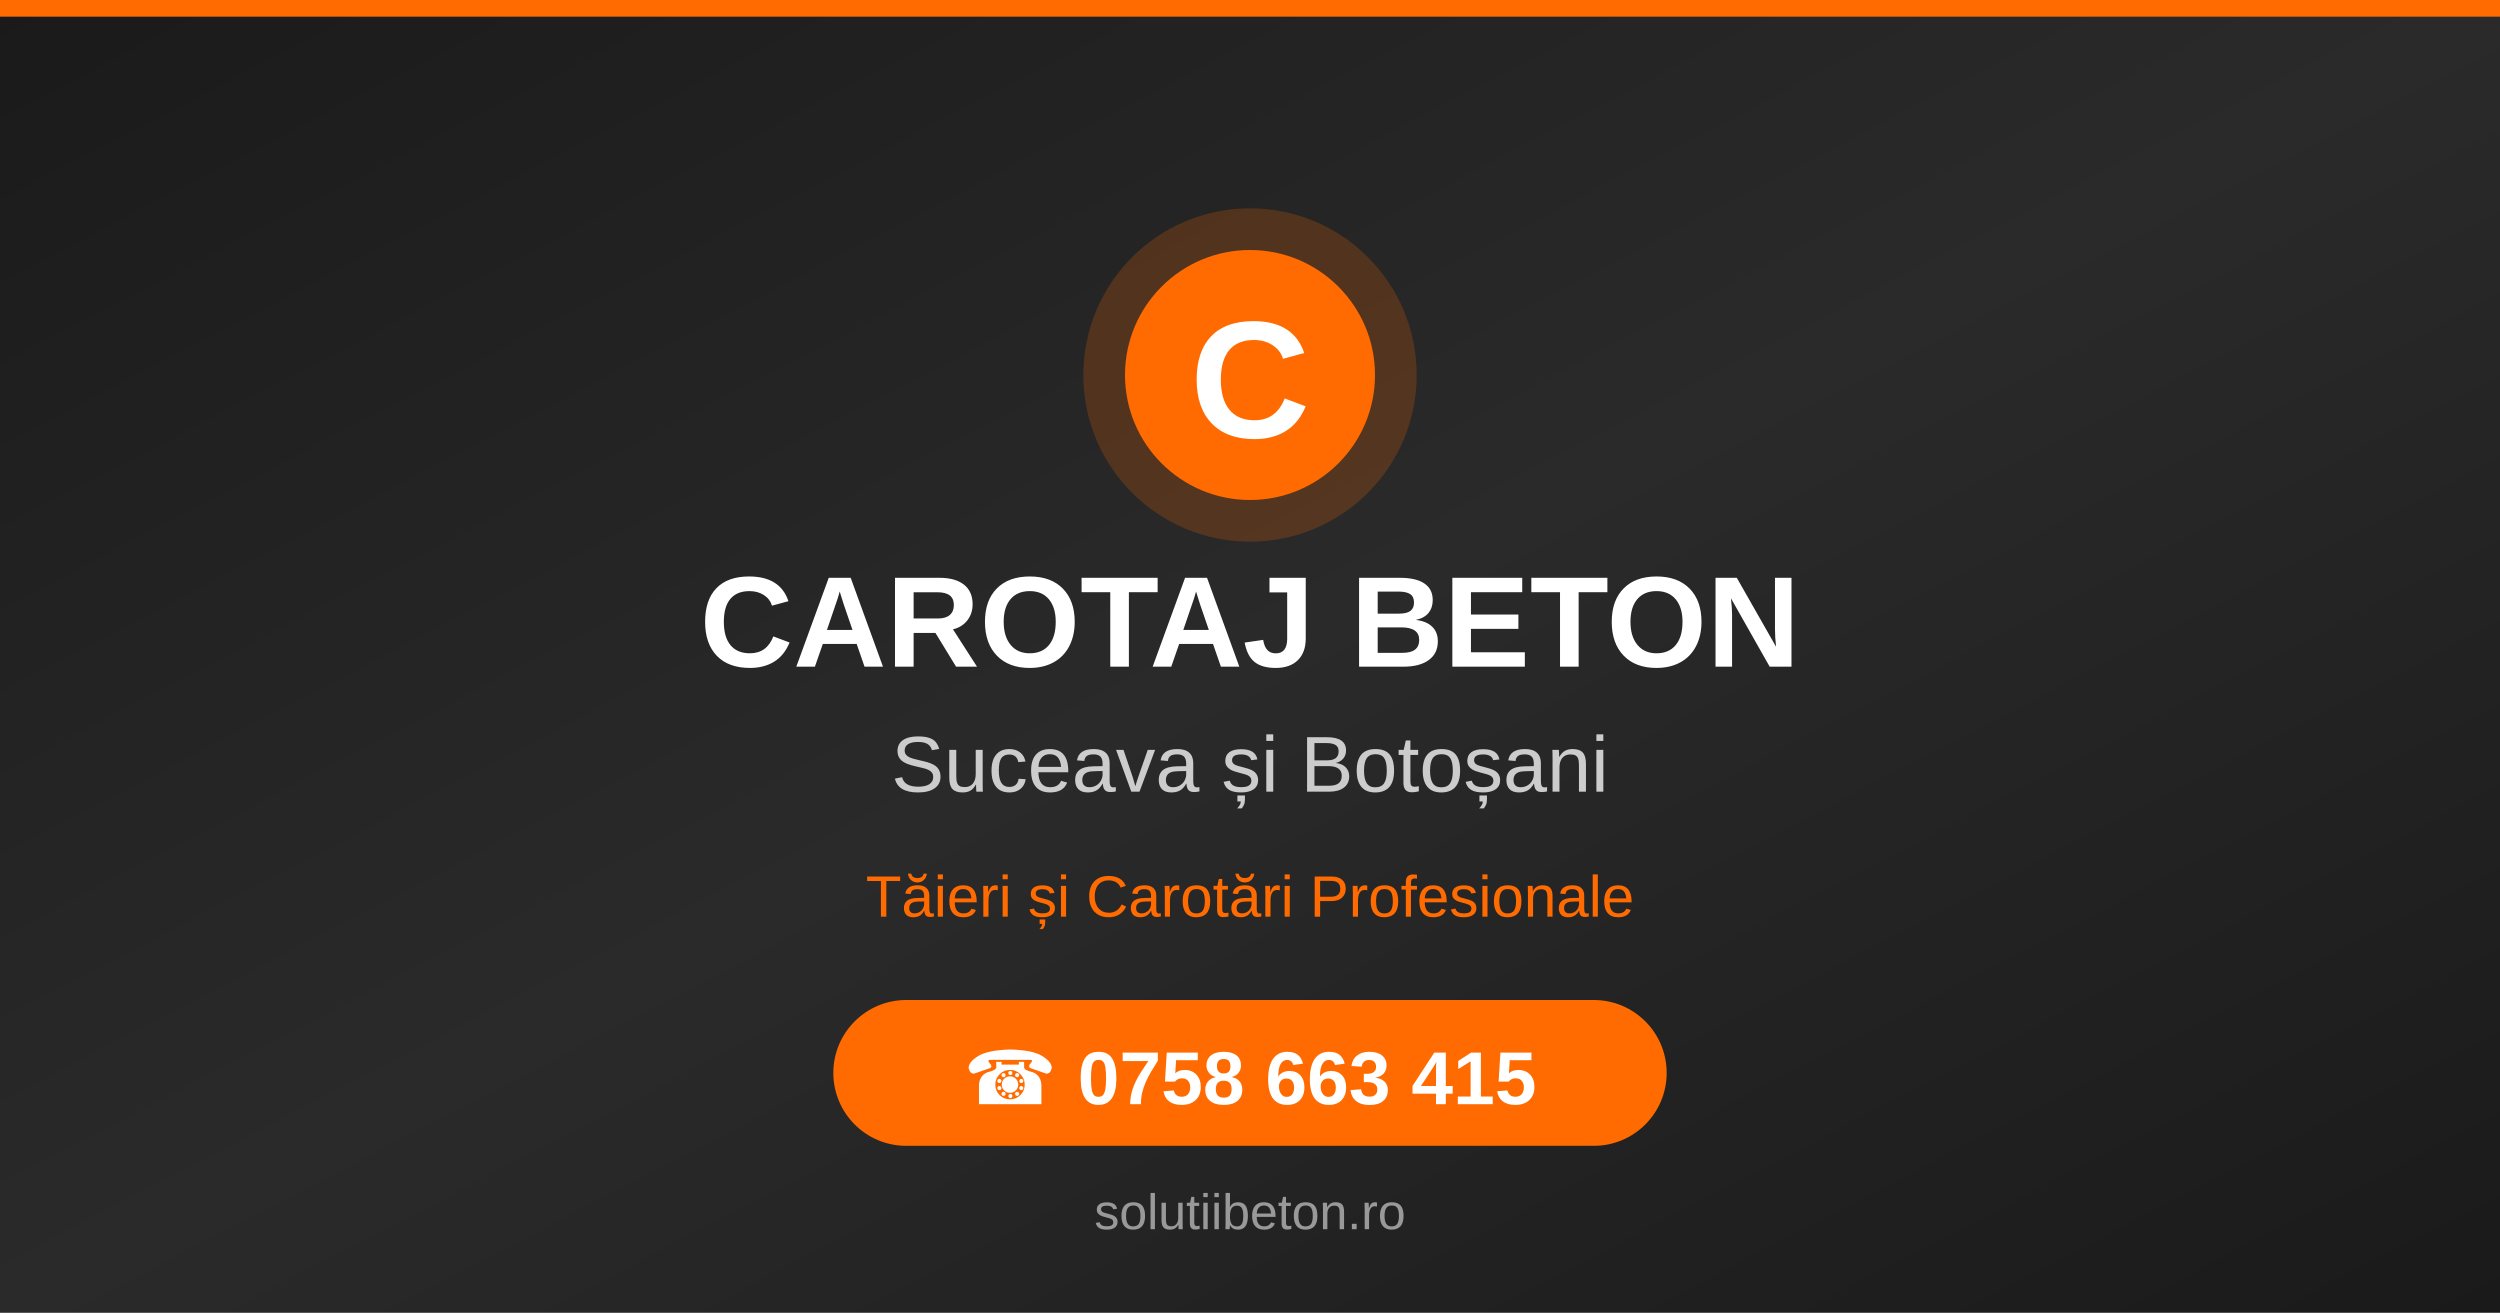
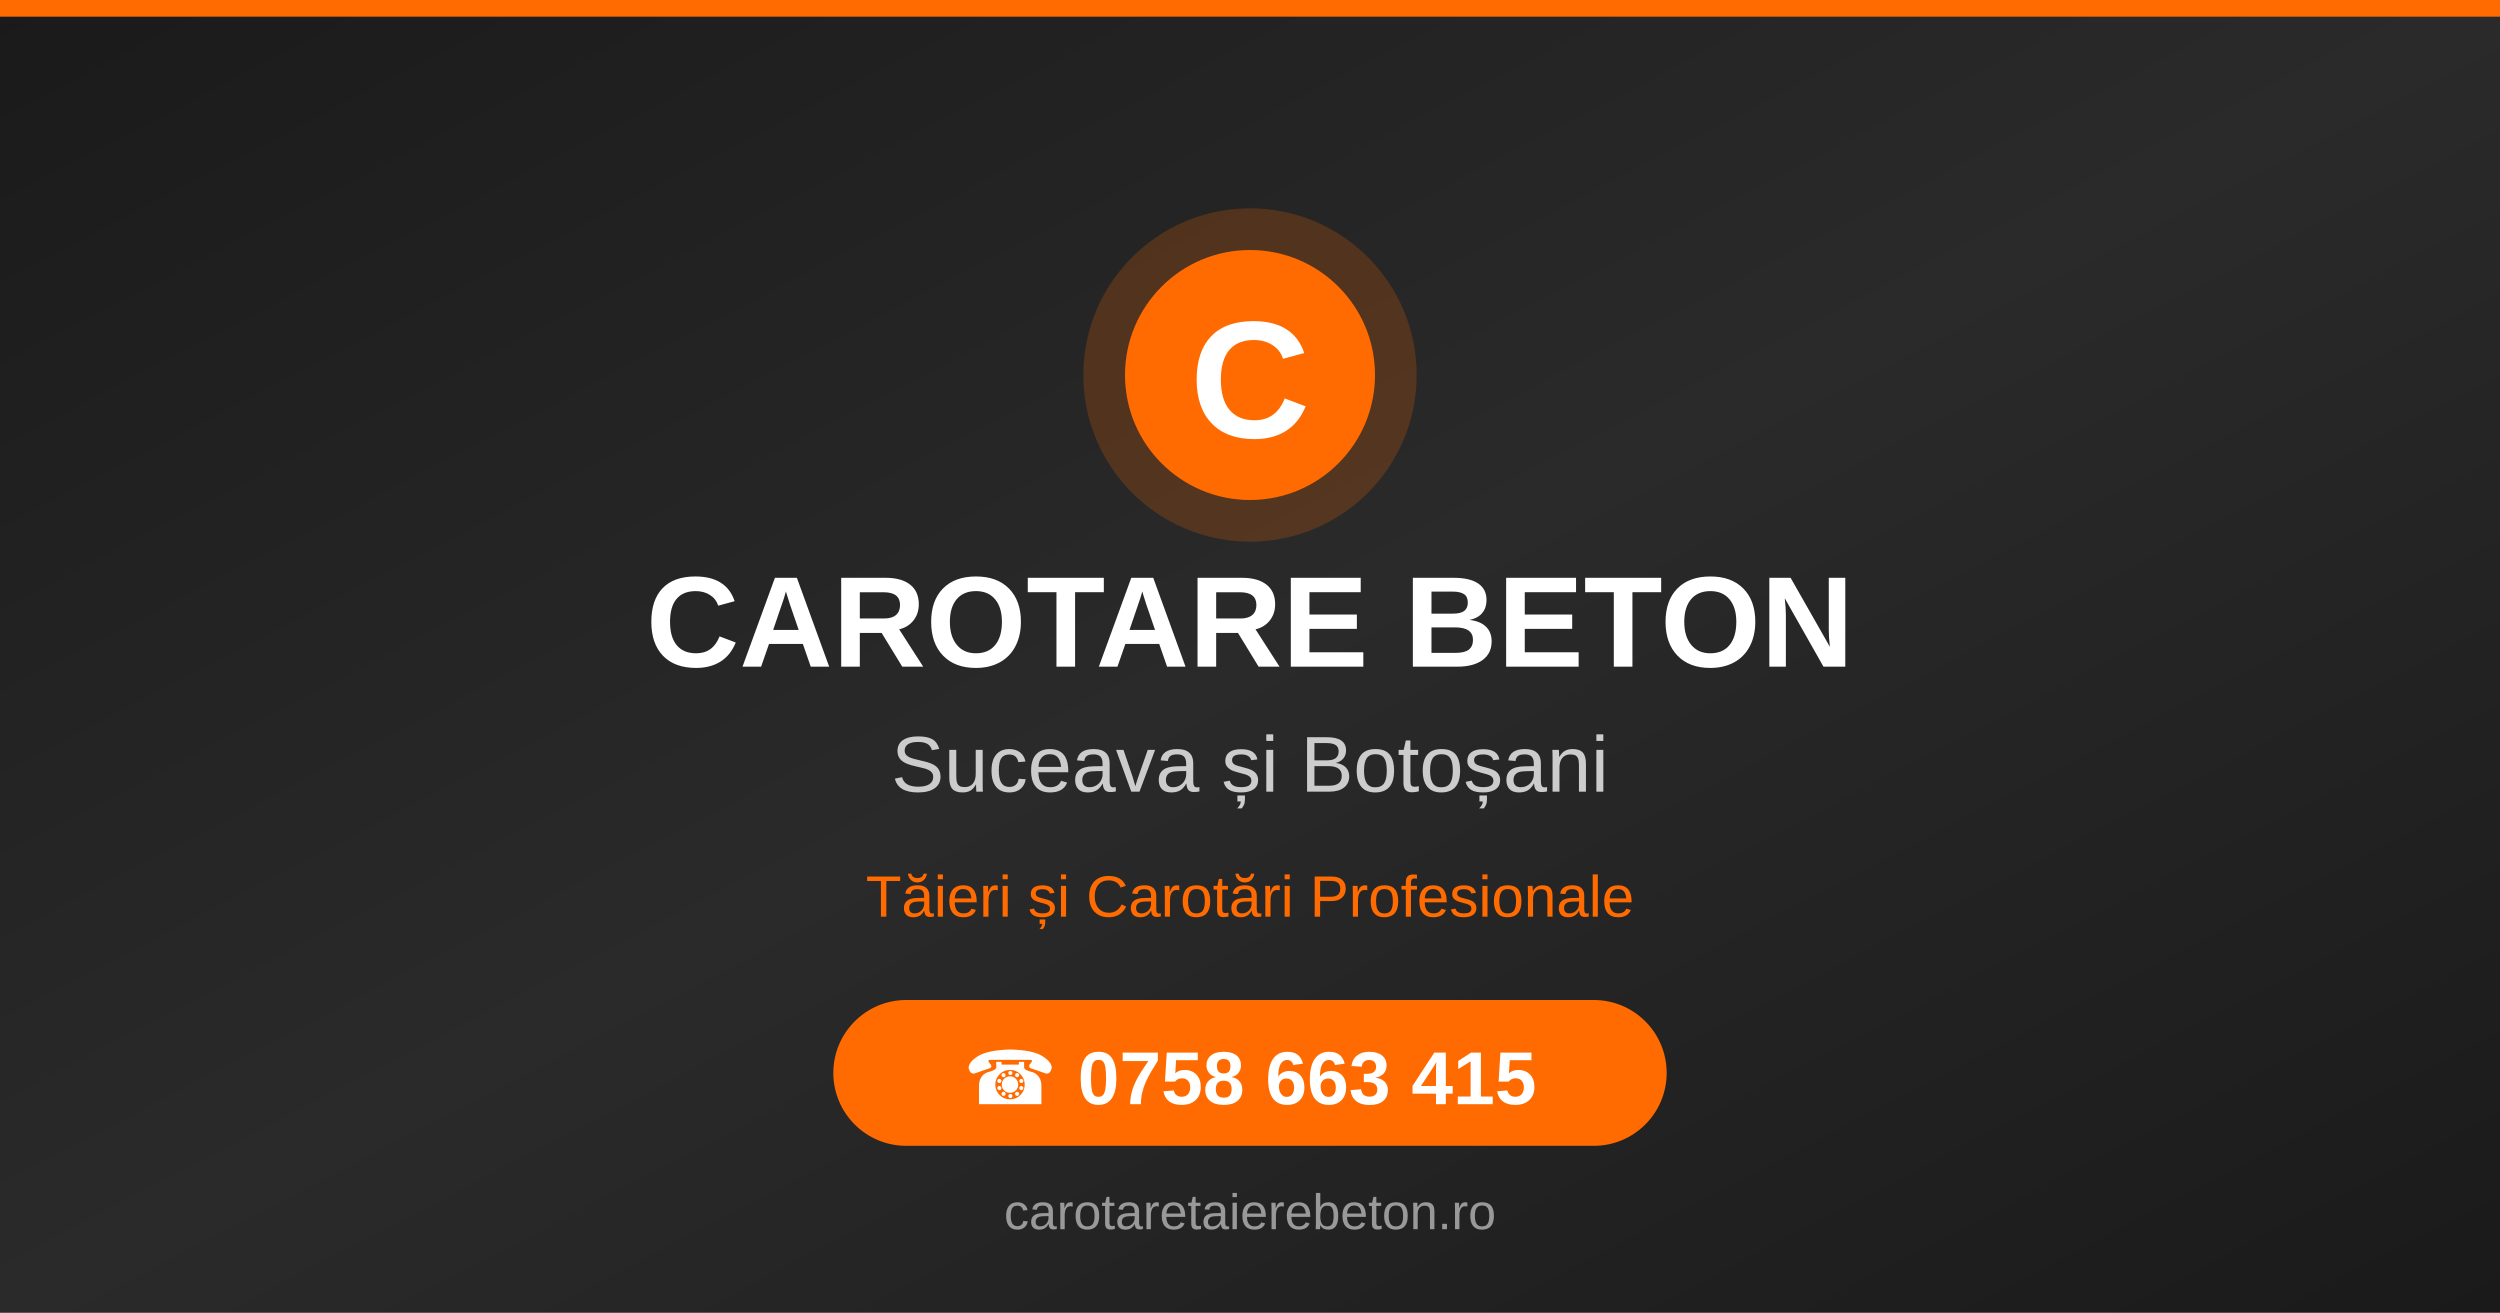
<svg xmlns="http://www.w3.org/2000/svg" width="1200" height="630" viewBox="0 0 1200 630">
  <rect width="1200" height="630" fill="#1a1a1a" />
  <defs>
    <linearGradient id="grad" x1="0%" y1="0%" x2="100%" y2="100%">
      <stop offset="0%" style="stop-color:#1a1a1a;stop-opacity:1" />
      <stop offset="50%" style="stop-color:#2a2a2a;stop-opacity:1" />
      <stop offset="100%" style="stop-color:#1a1a1a;stop-opacity:1" />
    </linearGradient>
  </defs>
  <rect width="1200" height="630" fill="url(#grad)" />
  <rect x="0" y="0" width="1200" height="8" fill="#FF6B00" />
  <circle cx="600" cy="180" r="80" fill="#FF6B00" opacity="0.2" />
  <circle cx="600" cy="180" r="60" fill="#FF6B00" />
  <text x="600" y="210" font-family="Arial, sans-serif" font-size="80" font-weight="bold" fill="white" text-anchor="middle">C</text>
-   <text x="600" y="320" font-family="Arial, sans-serif" font-size="62" font-weight="bold" fill="white" text-anchor="middle">CAROTAJ BETON</text>
+   <text x="600" y="320" font-family="Arial, sans-serif" font-size="62" font-weight="bold" fill="white" text-anchor="middle">CAROTARE BETON</text>
  <text x="600" y="380" font-family="Arial, sans-serif" font-size="38" fill="#cccccc" text-anchor="middle">Suceava și Botoșani</text>
  <text x="600" y="440" font-family="Arial, sans-serif" font-size="28" fill="#FF6B00" text-anchor="middle">Tăieri și Carotări Profesionale</text>
  <rect x="400" y="480" width="400" height="70" rx="35" fill="#FF6B00" />
  <text x="600" y="530" font-family="Arial, sans-serif" font-size="36" font-weight="bold" fill="white" text-anchor="middle">☎ 0758 663 415</text>
-   <text x="600" y="590" font-family="Arial, sans-serif" font-size="24" fill="#999999" text-anchor="middle">solutiibeton.ro</text>
+   <text x="600" y="590" font-family="Arial, sans-serif" font-size="24" fill="#999999" text-anchor="middle">carotaretaierebeton.ro</text>
</svg>
